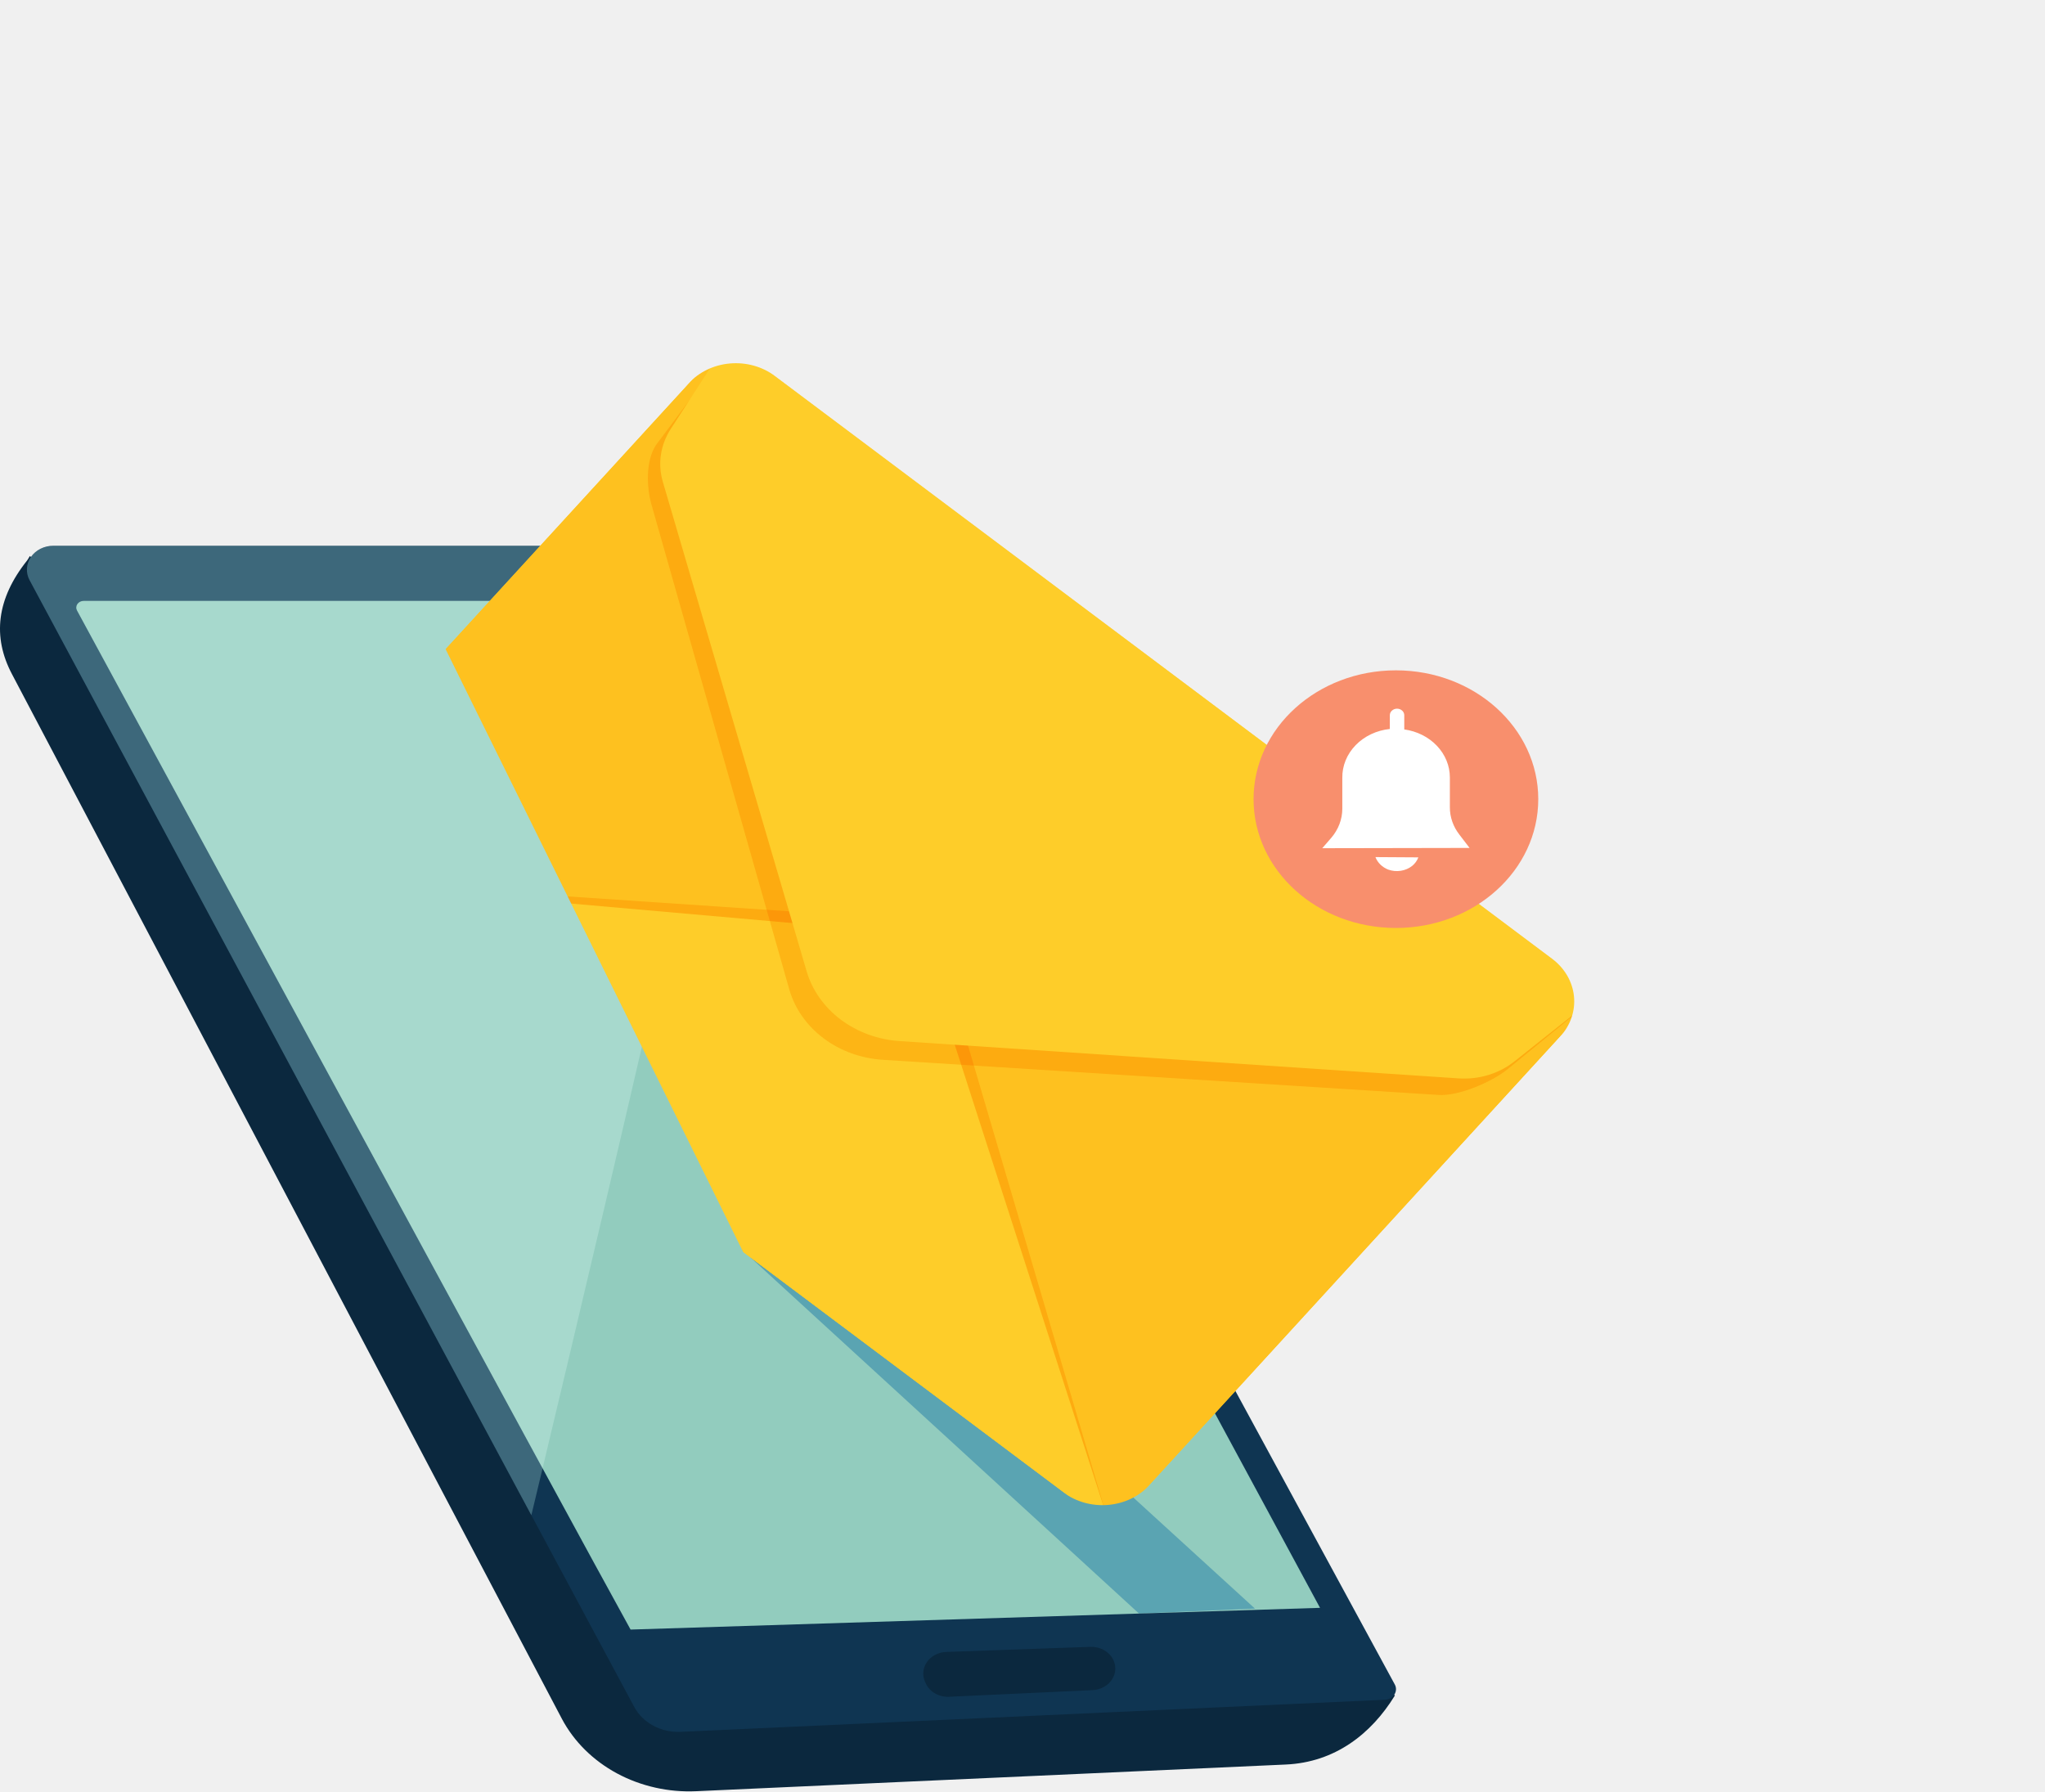
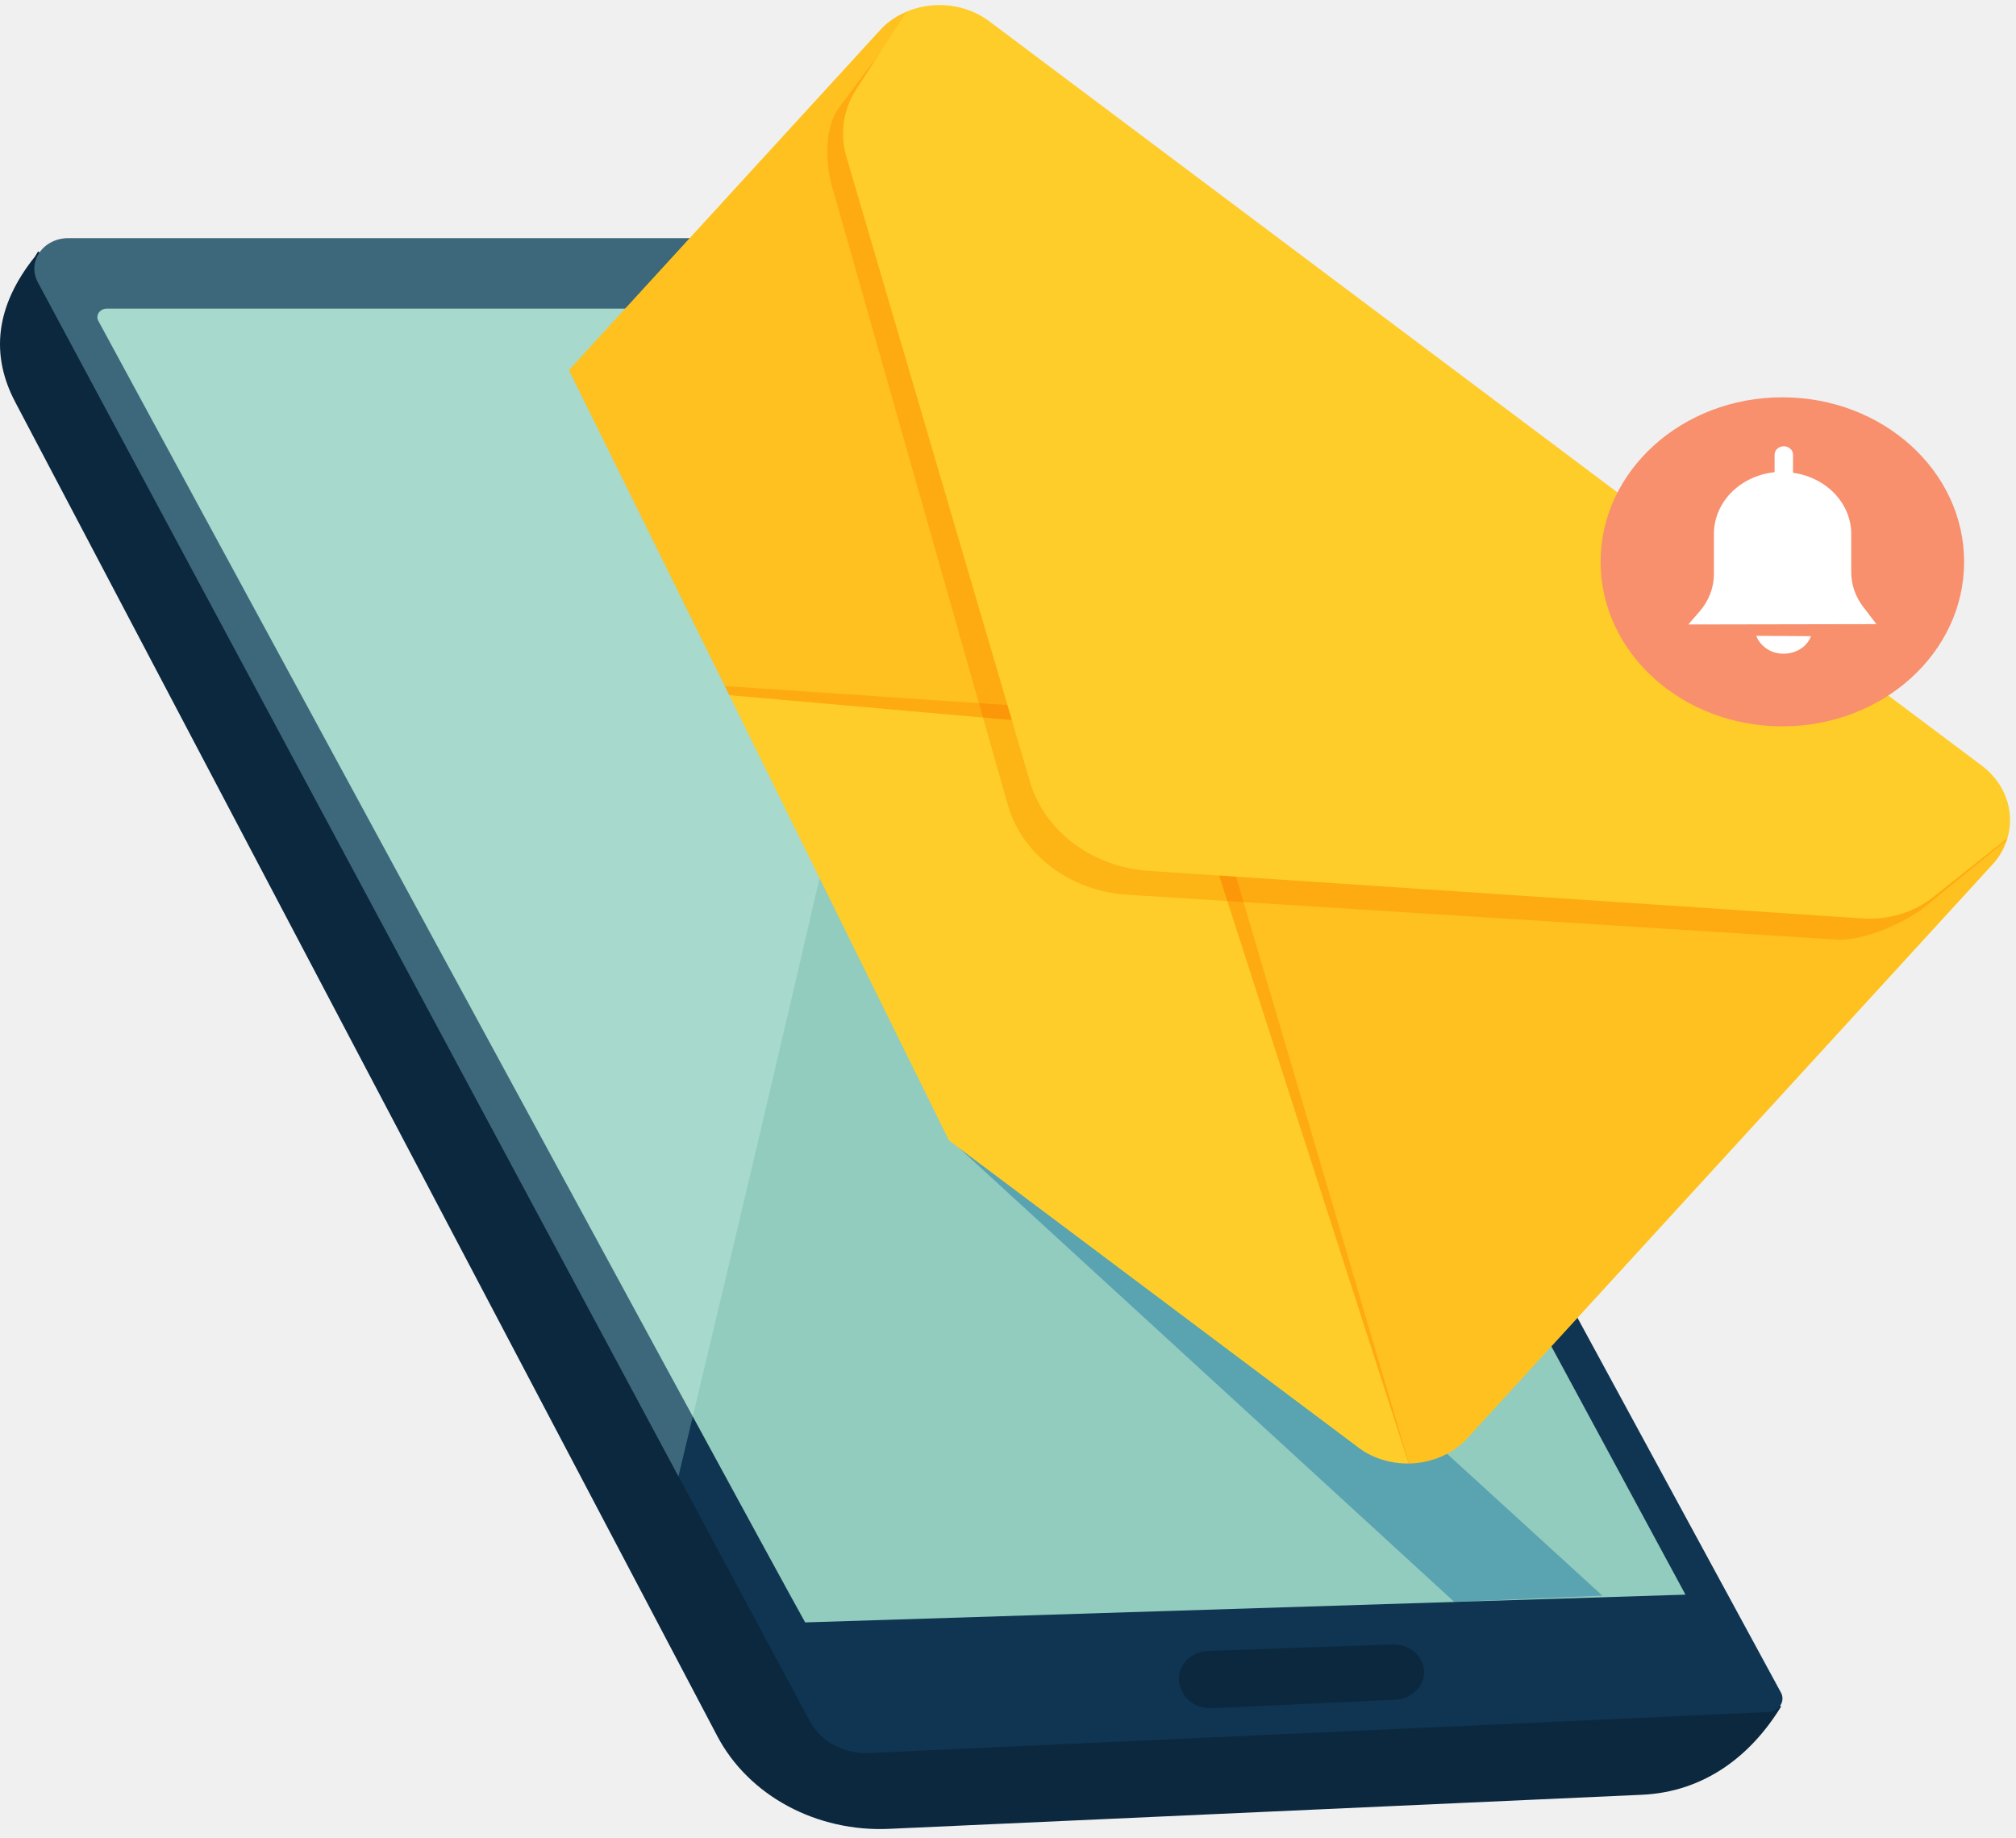
- <svg xmlns="http://www.w3.org/2000/svg" width="428" height="375" viewBox="0 0 428 375" fill="none">
-   <path d="M269.124 369.348L145.736 374.932C139.918 375.199 134.142 373.902 129.136 371.207C124.129 368.511 120.115 364.536 117.598 359.781L2.522 141.14C-1.624 133.32 -0.722 125.318 5.702 117.286L6.254 116.394L291.939 354.897C286.988 362.977 279.365 368.887 269.124 369.348Z" fill="#0B283E" />
-   <path d="M289.83 355.789L142.46 362.506C140.456 362.598 138.466 362.153 136.739 361.229C135.012 360.304 133.624 358.939 132.748 357.305L6.19 121.441C5.778 120.676 5.588 119.83 5.637 118.98C5.686 118.131 5.974 117.307 6.472 116.586C6.971 115.865 7.664 115.271 8.486 114.86C9.309 114.448 10.233 114.233 11.173 114.235H156.126C158.038 114.233 159.911 114.717 161.534 115.631C163.157 116.546 164.464 117.853 165.307 119.406L291.908 352.575C292.092 352.905 292.182 353.273 292.17 353.643C292.157 354.013 292.042 354.374 291.836 354.694C291.629 355.014 291.337 355.282 290.987 355.473C290.636 355.664 290.238 355.773 289.83 355.789Z" fill="#0F3552" />
-   <path d="M16.125 127.802C16.007 127.588 15.951 127.35 15.964 127.11C15.977 126.871 16.058 126.639 16.198 126.436C16.339 126.233 16.534 126.065 16.766 125.95C16.998 125.835 17.259 125.776 17.524 125.778H158.533C159.698 125.781 160.839 126.078 161.828 126.636C162.817 127.193 163.614 127.989 164.131 128.935L276.27 336.55L131.974 341.099C122.305 323.721 16.125 127.802 16.125 127.802Z" fill="#92CCBE" />
+ <svg xmlns="http://www.w3.org/2000/svg" width="158" height="144" viewBox="0 0 158 144" fill="none">
+   <path d="M128.678 140.645L69.682 143.315C66.9 143.442 64.139 142.822 61.745 141.533C59.351 140.244 57.432 138.344 56.228 136.07L1.206 31.53C-0.776 27.791 -0.345 23.964 2.727 20.124L2.99 19.698L139.587 133.735C137.22 137.598 133.575 140.424 128.678 140.645Z" fill="#0B283E" />
+   <path d="M138.579 134.162L68.115 137.373C67.157 137.417 66.206 137.205 65.38 136.763C64.554 136.32 63.891 135.668 63.472 134.887L2.96 22.111C2.763 21.745 2.672 21.34 2.695 20.934C2.719 20.528 2.856 20.134 3.095 19.79C3.333 19.445 3.664 19.161 4.058 18.964C4.451 18.767 4.893 18.665 5.342 18.665H74.65C75.564 18.665 76.46 18.896 77.236 19.333C78.012 19.77 78.637 20.395 79.04 21.138L139.572 132.625C139.661 132.783 139.704 132.958 139.698 133.135C139.692 133.312 139.637 133.485 139.538 133.638C139.439 133.791 139.3 133.919 139.132 134.011C138.964 134.102 138.774 134.154 138.579 134.162Z" fill="#0F3552" />
+   <path d="M7.71 25.152C7.653 25.05 7.627 24.936 7.633 24.822C7.639 24.707 7.678 24.596 7.745 24.499C7.812 24.402 7.906 24.322 8.017 24.267C8.128 24.212 8.252 24.183 8.379 24.184H75.8C76.358 24.186 76.903 24.328 77.376 24.595C77.849 24.861 78.23 25.242 78.477 25.694L132.095 124.963L63.102 127.138C58.479 118.829 7.71 25.152 7.71 25.152Z" fill="#92CCBE" />
  <g style="mix-blend-mode:screen" opacity="0.27">
-     <path d="M111.205 317.168L6.19 121.441C5.778 120.676 5.588 119.83 5.637 118.98C5.686 118.131 5.974 117.307 6.472 116.586C6.971 115.865 7.664 115.271 8.486 114.86C9.309 114.448 10.233 114.233 11.173 114.235H156.126C160.027 114.235 111.205 317.168 111.205 317.168Z" fill="#B5EEDD" />
+     <path d="M53.171 115.695L2.96 22.111C2.763 21.745 2.672 21.34 2.695 20.934C2.719 20.528 2.856 20.134 3.095 19.79C3.333 19.445 3.664 19.161 4.058 18.964C4.451 18.767 4.893 18.665 5.342 18.665H74.65C76.515 18.665 53.171 115.695 53.171 115.695Z" fill="#B5EEDD" />
  </g>
-   <path d="M193.615 352.066L193.774 352.412C194.176 353.269 194.859 353.993 195.732 354.486C196.605 354.978 197.624 355.216 198.651 355.165L228.687 353.774C229.51 353.734 230.309 353.511 231.013 353.124C231.718 352.738 232.306 352.2 232.725 351.558C233.145 350.916 233.383 350.191 233.418 349.446C233.454 348.701 233.285 347.96 232.928 347.288C232.507 346.489 231.837 345.82 231 345.363C230.164 344.906 229.197 344.681 228.22 344.716L198.015 345.781C197.209 345.814 196.423 346.023 195.725 346.389C195.027 346.756 194.437 347.269 194.005 347.886C193.574 348.503 193.313 349.205 193.245 349.933C193.177 350.661 193.304 351.392 193.615 352.066Z" fill="#0B283E" />
+   <path d="M92.575 132.382L92.651 132.547C92.843 132.957 93.17 133.303 93.587 133.538C94.004 133.774 94.492 133.888 94.983 133.864L109.344 133.198C109.737 133.179 110.119 133.072 110.456 132.888C110.793 132.703 111.074 132.446 111.275 132.139C111.475 131.832 111.589 131.485 111.606 131.129C111.623 130.773 111.542 130.418 111.372 130.097C111.171 129.715 110.85 129.395 110.45 129.176C110.05 128.958 109.588 128.85 109.121 128.867L94.678 129.377C94.293 129.392 93.918 129.492 93.584 129.667C93.25 129.843 92.968 130.088 92.761 130.383C92.555 130.678 92.43 131.014 92.398 131.362C92.365 131.71 92.426 132.059 92.575 132.382Z" fill="#0B283E" />
  <g style="mix-blend-mode:multiply" opacity="0.56">
-     <path d="M176.196 238.332L155.309 261.601L238.377 337.74L262.656 336.713L189.671 270.064L176.196 238.332Z" fill="#52A4E2" />
+     <path d="M84.246 78.001L74.259 89.127L113.977 125.531L125.586 125.041L90.689 93.173L84.246 78.001Z" fill="#52A4E2" />
  </g>
-   <mask id="mask0_167_13276" style="mask-type:luminance" maskUnits="userSpaceOnUse" x="70" y="0" width="358" height="335">
-     <path d="M70.8 90.361L177.341 306.258C177.341 306.258 338.377 364.79 396.805 313.455C471.02 248.158 404.693 27.512 264.819 1.134C196.435 -11.81 70.8 90.361 70.8 90.361Z" fill="white" />
+   <mask id="mask0_379_3250" style="mask-type:luminance" maskUnits="userSpaceOnUse" x="33" y="-1" width="126" height="121">
+     <path d="M33.852 7.251L84.793 110.479C84.793 110.479 105.563 133.045 133.5 108.5C166.5 91 174.879 14.112 108 1.5C75.303 -4.689 33.852 7.251 33.852 7.251Z" fill="white" />
  </mask>
-   <g mask="url(#mask0_167_13276)">
-     <mask id="mask1_167_13276" style="mask-type:luminance" maskUnits="userSpaceOnUse" x="55" y="76" width="275" height="240">
-       <path d="M222.559 312.39L59.901 190.403C58.604 189.434 57.532 188.243 56.745 186.898C55.957 185.553 55.471 184.081 55.314 182.566C55.156 181.05 55.33 179.522 55.826 178.068C56.322 176.614 57.13 175.262 58.204 174.091L144.145 80.219C145.218 79.048 146.535 78.079 148.021 77.368C149.508 76.657 151.134 76.218 152.808 76.077C154.482 75.935 156.17 76.093 157.776 76.542C159.382 76.991 160.875 77.722 162.169 78.694L324.838 200.68C326.132 201.651 327.203 202.843 327.988 204.188C328.774 205.533 329.258 207.005 329.415 208.52C329.572 210.035 329.397 211.563 328.901 213.016C328.405 214.47 327.597 215.821 326.524 216.992L240.583 310.854C239.512 312.028 238.196 312.998 236.71 313.711C235.224 314.423 233.597 314.863 231.923 315.006C230.248 315.148 228.56 314.991 226.953 314.542C225.346 314.093 223.853 313.362 222.559 312.39Z" fill="white" />
+   <g mask="url(#mask0_379_3250)">
+     <mask id="mask1_379_3250" style="mask-type:luminance" maskUnits="userSpaceOnUse" x="26" y="0" width="132" height="115">
+       <path d="M106.414 113.411L28.641 55.084C28.021 54.621 27.508 54.051 27.132 53.408C26.755 52.765 26.523 52.061 26.448 51.337C26.372 50.612 26.456 49.882 26.693 49.186C26.93 48.491 27.316 47.845 27.83 47.285L68.921 2.401C69.434 1.841 70.064 1.378 70.775 1.038C71.485 0.698 72.263 0.488 73.063 0.42C73.864 0.353 74.671 0.428 75.439 0.643C76.207 0.858 76.921 1.207 77.539 1.672L155.317 59.998C155.936 60.462 156.448 61.032 156.824 61.675C157.199 62.319 157.431 63.022 157.506 63.747C157.581 64.471 157.497 65.201 157.26 65.897C157.023 66.592 156.637 67.238 156.124 67.797L115.032 112.677C114.52 113.238 113.89 113.702 113.18 114.042C112.469 114.383 111.692 114.593 110.891 114.662C110.091 114.73 109.283 114.654 108.515 114.44C107.747 114.225 107.033 113.875 106.414 113.411Z" fill="white" />
    </mask>
-     <g mask="url(#mask1_167_13276)">
-       <path d="M334.734 208.021L152.35 71.274L50.095 182.981L232.479 319.728L334.734 208.021Z" fill="#FECD29" />
+     <g mask="url(#mask1_379_3250)">
+       <path d="M160.049 63.508L72.844 -1.876L23.953 51.536L111.157 116.92L160.049 63.508Z" fill="#FECD29" />
      <g style="mix-blend-mode:multiply" opacity="0.3">
-         <path d="M334.734 208.021L152.35 71.274L50.095 182.981L232.479 319.728L334.734 208.021Z" fill="#FECD29" />
+         <path d="M160.049 63.508L72.844 -1.876L23.953 51.536L111.157 116.92L160.049 63.508Z" fill="#FECD29" />
      </g>
      <g style="mix-blend-mode:multiply" opacity="0.59">
-         <path d="M194.908 192.763L56.889 183.466L231.592 317.281L194.908 192.763Z" fill="#FECD29" />
+         <path d="M93.193 56.213L27.201 51.767L110.733 115.75L93.193 56.213Z" fill="#FECD29" />
      </g>
-       <path d="M192.364 195.546L50.041 183.015L232.408 319.776L192.364 195.546Z" fill="#FECD29" />
+       <path d="M91.977 57.543L23.926 51.552L111.123 116.943L91.977 57.543Z" fill="#FECD29" />
      <g style="mix-blend-mode:multiply" opacity="0.59">
-         <path d="M165.222 207.214L136.353 105.637C135.293 101.914 135.134 96.464 137.286 93.163L150.008 76.15L330.531 211.532L315.434 223.872C312.253 226.434 305.341 229.475 301.068 229.187L184.752 221.837C180.218 221.547 175.899 219.981 172.397 217.359C168.896 214.737 166.387 211.19 165.222 207.214Z" fill="#FECD29" />
+         <path d="M78.999 63.122L65.196 14.554C64.689 12.774 64.613 10.168 65.642 8.59L71.725 0.456L158.04 65.187L150.821 71.087C149.3 72.312 145.995 73.766 143.952 73.629L88.337 70.114C86.169 69.975 84.104 69.227 82.43 67.973C80.755 66.719 79.556 65.023 78.999 63.122Z" fill="#FECD29" />
      </g>
-       <path d="M168.827 203.328L138.717 100.83C138.175 98.983 138.043 97.057 138.327 95.163C138.611 93.269 139.305 91.445 140.371 89.795L152.341 71.314L334.698 208.078L316.95 222.173C315.357 223.443 313.501 224.41 311.489 225.02C309.477 225.63 307.35 225.869 305.234 225.724L188.303 217.923C183.783 217.624 179.479 216.058 175.988 213.442C172.497 210.826 169.994 207.291 168.827 203.328Z" fill="#FECD29" />
+       <path d="M80.723 61.264L66.326 12.256C66.067 11.373 66.004 10.452 66.139 9.547C66.275 8.641 66.607 7.769 67.117 6.98L72.84 -1.856L160.032 63.535L151.546 70.275C150.785 70.882 149.897 71.345 148.935 71.636C147.973 71.928 146.956 72.042 145.944 71.972L90.035 68.243C87.874 68.1 85.816 67.351 84.147 66.1C82.478 64.85 81.281 63.159 80.723 61.264Z" fill="#FECD29" />
    </g>
  </g>
-   <path d="M292.152 194.241C308.605 194.241 321.944 182.169 321.944 167.278C321.944 152.387 308.605 140.315 292.152 140.315C275.698 140.315 262.36 152.387 262.36 167.278C262.36 182.169 275.698 194.241 292.152 194.241Z" fill="#F88F6D" />
-   <path d="M307.567 177.487L305.446 174.714C304.133 173.031 303.432 171.018 303.443 168.957V162.73C303.443 160.299 302.48 157.949 300.729 156.106C298.979 154.263 296.556 153.049 293.901 152.684V149.709C293.901 149.345 293.741 148.996 293.457 148.739C293.172 148.481 292.787 148.337 292.385 148.337C291.984 148.339 291.601 148.485 291.319 148.742C291.037 148.999 290.879 149.347 290.879 149.709V152.588C288.114 152.875 285.566 154.082 283.728 155.974C281.891 157.865 280.895 160.307 280.934 162.826V169.274C280.933 171.493 280.112 173.648 278.602 175.396L276.736 177.545L307.567 177.487Z" fill="white" />
-   <path d="M290.529 182.017C291.368 182.322 292.285 182.41 293.176 182.271C294.067 182.132 294.898 181.772 295.576 181.23C296.157 180.747 296.595 180.14 296.848 179.464L287.868 179.407C288.089 179.984 288.439 180.514 288.897 180.963C289.355 181.413 289.911 181.771 290.529 182.017Z" fill="white" />
+   <path d="M139.689 56.919C147.556 56.919 153.934 51.147 153.934 44.027C153.934 36.907 147.556 31.135 139.689 31.135C131.822 31.135 125.444 36.907 125.444 44.027C125.444 51.147 131.822 56.919 139.689 56.919Z" fill="#F88F6D" />
+   <path d="M147.06 48.909L146.046 47.583C145.418 46.778 145.083 45.816 145.088 44.83V41.852C145.088 40.69 144.627 39.567 143.79 38.685C142.953 37.804 141.795 37.224 140.525 37.049V35.627C140.525 35.453 140.449 35.286 140.313 35.163C140.177 35.04 139.993 34.971 139.8 34.971C139.609 34.972 139.426 35.042 139.291 35.164C139.156 35.287 139.08 35.454 139.08 35.627V37.003C137.758 37.141 136.54 37.718 135.661 38.622C134.783 39.527 134.307 40.694 134.325 41.898V44.981C134.325 46.042 133.932 47.073 133.21 47.908L132.318 48.936L147.06 48.909Z" fill="white" />
+   <path d="M138.913 51.074C139.314 51.22 139.752 51.262 140.179 51.196C140.605 51.13 141.002 50.957 141.326 50.698C141.604 50.467 141.813 50.177 141.934 49.854L137.641 49.826C137.746 50.103 137.914 50.356 138.133 50.571C138.352 50.785 138.617 50.957 138.913 51.074Z" fill="white" />
</svg>
